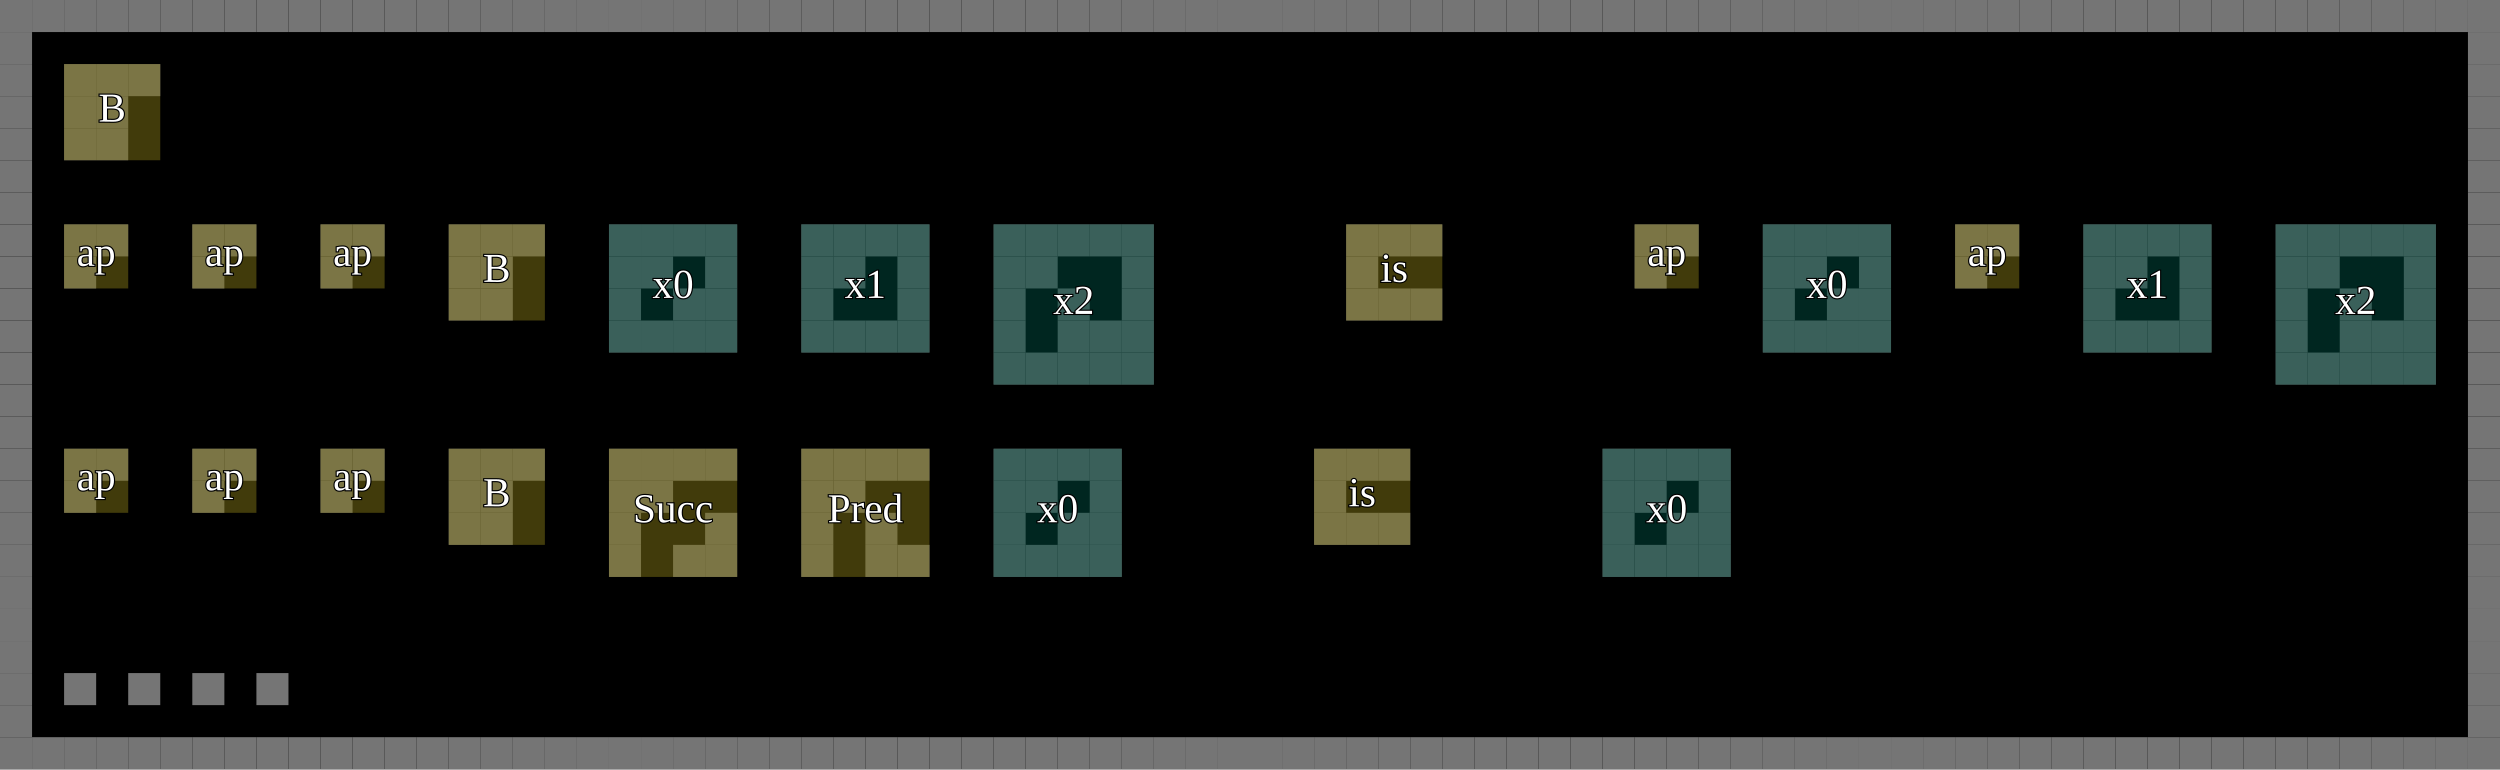
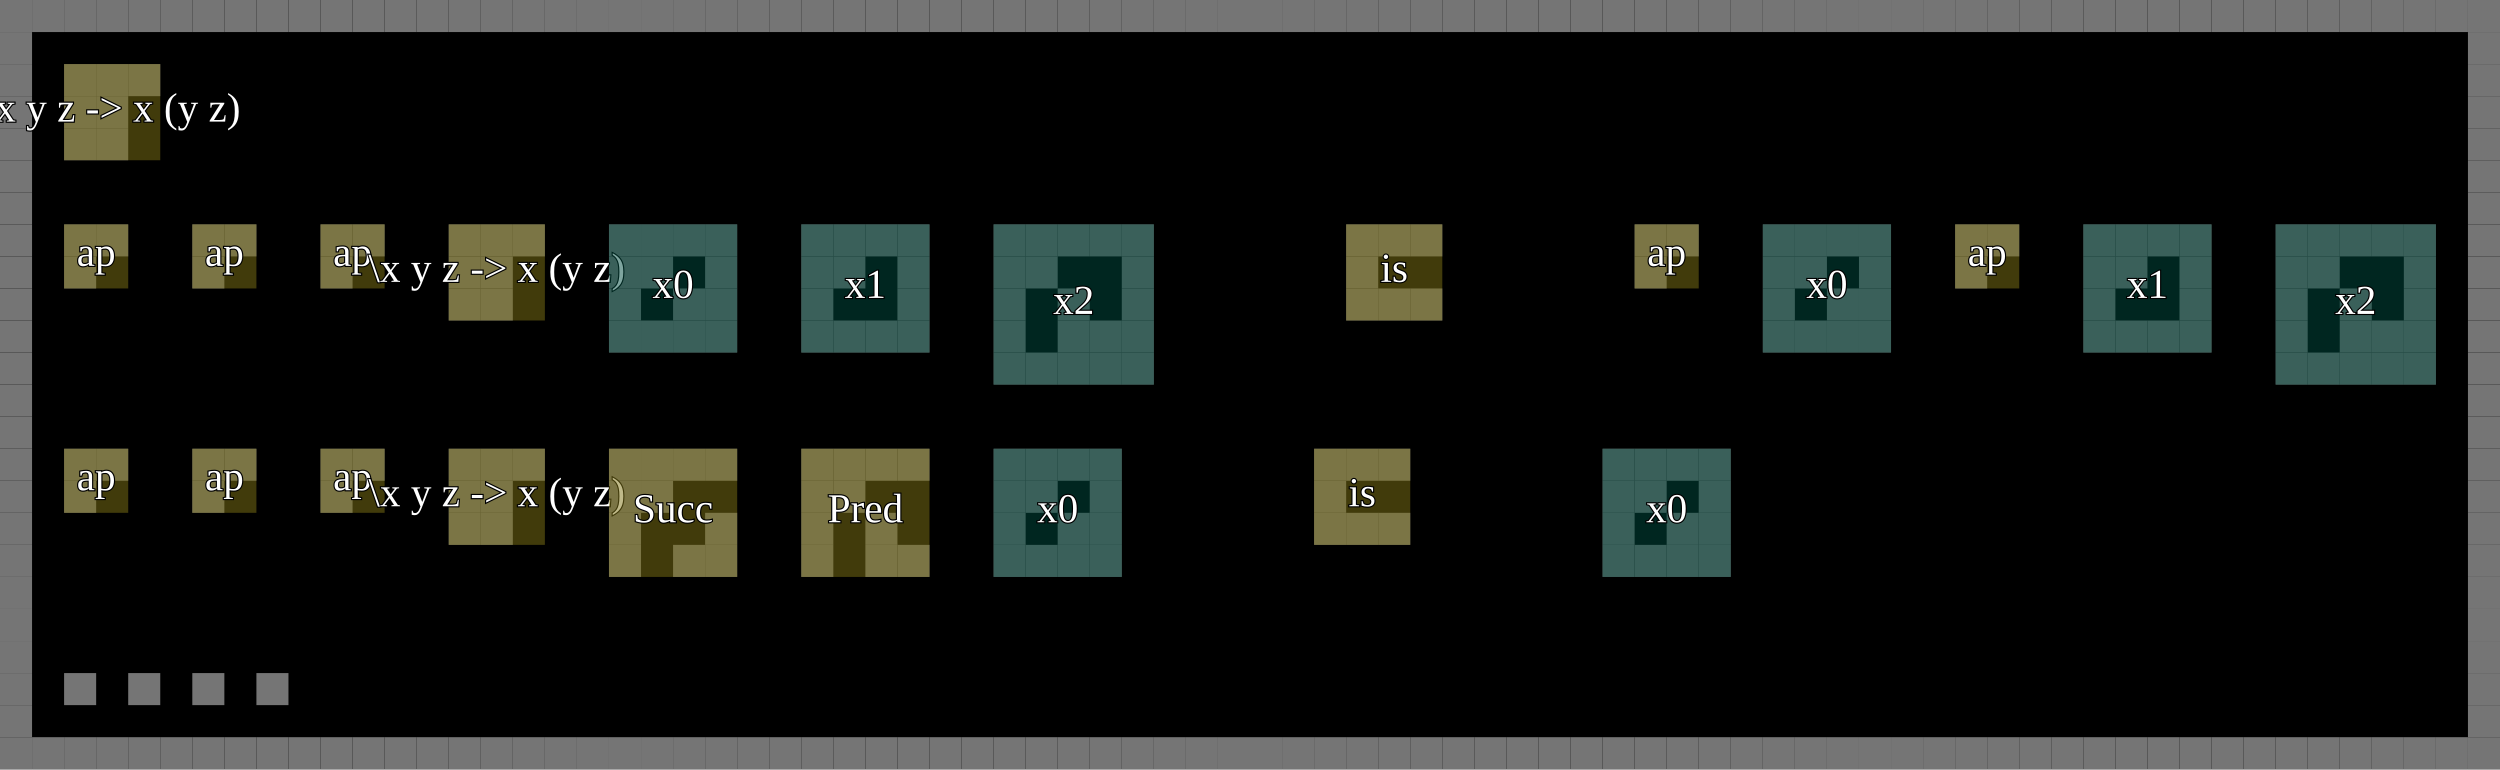
<svg xmlns="http://www.w3.org/2000/svg" height="336" width="1092">
  <rect y="0" x="0" height="336" width="1092" fill="black" />
  <rect y="0" x="0" height="14" width="14" fill="#757575" />
  <rect y="0" x="14" height="14" width="14" fill="#757575" />
  <rect y="0" x="28" height="14" width="14" fill="#757575" />
  <rect y="0" x="42" height="14" width="14" fill="#757575" />
  <rect y="0" x="56" height="14" width="14" fill="#757575" />
  <rect y="0" x="70" height="14" width="14" fill="#757575" />
  <rect y="0" x="84" height="14" width="14" fill="#757575" />
  <rect y="0" x="98" height="14" width="14" fill="#757575" />
  <rect y="0" x="112" height="14" width="14" fill="#757575" />
  <rect y="0" x="126" height="14" width="14" fill="#757575" />
  <rect y="0" x="140" height="14" width="14" fill="#757575" />
  <rect y="0" x="154" height="14" width="14" fill="#757575" />
  <rect y="0" x="168" height="14" width="14" fill="#757575" />
  <rect y="0" x="182" height="14" width="14" fill="#757575" />
  <rect y="0" x="196" height="14" width="14" fill="#757575" />
  <rect y="0" x="210" height="14" width="14" fill="#757575" />
  <rect y="0" x="224" height="14" width="14" fill="#757575" />
  <rect y="0" x="238" height="14" width="14" fill="#757575" />
  <rect y="0" x="252" height="14" width="14" fill="#757575" />
  <rect y="0" x="266" height="14" width="14" fill="#757575" />
  <rect y="0" x="280" height="14" width="14" fill="#757575" />
  <rect y="0" x="294" height="14" width="14" fill="#757575" />
  <rect y="0" x="308" height="14" width="14" fill="#757575" />
  <rect y="0" x="322" height="14" width="14" fill="#757575" />
  <rect y="0" x="336" height="14" width="14" fill="#757575" />
  <rect y="0" x="350" height="14" width="14" fill="#757575" />
  <rect y="0" x="364" height="14" width="14" fill="#757575" />
  <rect y="0" x="378" height="14" width="14" fill="#757575" />
  <rect y="0" x="392" height="14" width="14" fill="#757575" />
  <rect y="0" x="406" height="14" width="14" fill="#757575" />
  <rect y="0" x="420" height="14" width="14" fill="#757575" />
  <rect y="0" x="434" height="14" width="14" fill="#757575" />
  <rect y="0" x="448" height="14" width="14" fill="#757575" />
  <rect y="0" x="462" height="14" width="14" fill="#757575" />
  <rect y="0" x="476" height="14" width="14" fill="#757575" />
  <rect y="0" x="490" height="14" width="14" fill="#757575" />
  <rect y="0" x="504" height="14" width="14" fill="#757575" />
  <rect y="0" x="518" height="14" width="14" fill="#757575" />
  <rect y="0" x="532" height="14" width="14" fill="#757575" />
  <rect y="0" x="546" height="14" width="14" fill="#757575" />
  <rect y="0" x="560" height="14" width="14" fill="#757575" />
  <rect y="0" x="574" height="14" width="14" fill="#757575" />
  <rect y="0" x="588" height="14" width="14" fill="#757575" />
  <rect y="0" x="602" height="14" width="14" fill="#757575" />
  <rect y="0" x="616" height="14" width="14" fill="#757575" />
  <rect y="0" x="630" height="14" width="14" fill="#757575" />
  <rect y="0" x="644" height="14" width="14" fill="#757575" />
  <rect y="0" x="658" height="14" width="14" fill="#757575" />
  <rect y="0" x="672" height="14" width="14" fill="#757575" />
  <rect y="0" x="686" height="14" width="14" fill="#757575" />
  <rect y="0" x="700" height="14" width="14" fill="#757575" />
  <rect y="0" x="714" height="14" width="14" fill="#757575" />
  <rect y="0" x="728" height="14" width="14" fill="#757575" />
  <rect y="0" x="742" height="14" width="14" fill="#757575" />
  <rect y="0" x="756" height="14" width="14" fill="#757575" />
  <rect y="0" x="770" height="14" width="14" fill="#757575" />
  <rect y="0" x="784" height="14" width="14" fill="#757575" />
  <rect y="0" x="798" height="14" width="14" fill="#757575" />
  <rect y="0" x="812" height="14" width="14" fill="#757575" />
  <rect y="0" x="826" height="14" width="14" fill="#757575" />
  <rect y="0" x="840" height="14" width="14" fill="#757575" />
  <rect y="0" x="854" height="14" width="14" fill="#757575" />
  <rect y="0" x="868" height="14" width="14" fill="#757575" />
  <rect y="0" x="882" height="14" width="14" fill="#757575" />
  <rect y="0" x="896" height="14" width="14" fill="#757575" />
  <rect y="0" x="910" height="14" width="14" fill="#757575" />
  <rect y="0" x="924" height="14" width="14" fill="#757575" />
  <rect y="0" x="938" height="14" width="14" fill="#757575" />
  <rect y="0" x="952" height="14" width="14" fill="#757575" />
  <rect y="0" x="966" height="14" width="14" fill="#757575" />
  <rect y="0" x="980" height="14" width="14" fill="#757575" />
  <rect y="0" x="994" height="14" width="14" fill="#757575" />
  <rect y="0" x="1008" height="14" width="14" fill="#757575" />
  <rect y="0" x="1022" height="14" width="14" fill="#757575" />
  <rect y="0" x="1036" height="14" width="14" fill="#757575" />
  <rect y="0" x="1050" height="14" width="14" fill="#757575" />
  <rect y="0" x="1064" height="14" width="14" fill="#757575" />
  <rect y="0" x="1078" height="14" width="14" fill="#757575" />
  <rect y="14" x="0" height="14" width="14" fill="#757575" />
  <rect y="14" x="1078" height="14" width="14" fill="#757575" />
  <rect y="28" x="0" height="14" width="14" fill="#757575" />
  <rect y="28" x="28" height="14" width="14" fill="#757575" />
  <rect y="28" x="42" height="14" width="14" fill="#757575" />
  <rect y="28" x="56" height="14" width="14" fill="#757575" />
  <rect y="28" x="1078" height="14" width="14" fill="#757575" />
  <rect y="42" x="0" height="14" width="14" fill="#757575" />
  <rect y="42" x="28" height="14" width="14" fill="#757575" />
  <rect y="42" x="42" height="14" width="14" fill="#757575" />
  <rect y="42" x="1078" height="14" width="14" fill="#757575" />
  <rect y="56" x="0" height="14" width="14" fill="#757575" />
  <rect y="56" x="28" height="14" width="14" fill="#757575" />
  <rect y="56" x="42" height="14" width="14" fill="#757575" />
  <rect y="56" x="1078" height="14" width="14" fill="#757575" />
  <rect y="70" x="0" height="14" width="14" fill="#757575" />
  <rect y="70" x="1078" height="14" width="14" fill="#757575" />
  <rect y="84" x="0" height="14" width="14" fill="#757575" />
  <rect y="84" x="1078" height="14" width="14" fill="#757575" />
  <rect y="98" x="0" height="14" width="14" fill="#757575" />
  <rect y="98" x="28" height="14" width="14" fill="#757575" />
  <rect y="98" x="42" height="14" width="14" fill="#757575" />
  <rect y="98" x="84" height="14" width="14" fill="#757575" />
  <rect y="98" x="98" height="14" width="14" fill="#757575" />
  <rect y="98" x="140" height="14" width="14" fill="#757575" />
  <rect y="98" x="154" height="14" width="14" fill="#757575" />
  <rect y="98" x="196" height="14" width="14" fill="#757575" />
  <rect y="98" x="210" height="14" width="14" fill="#757575" />
  <rect y="98" x="224" height="14" width="14" fill="#757575" />
  <rect y="98" x="266" height="14" width="14" fill="#757575" />
  <rect y="98" x="280" height="14" width="14" fill="#757575" />
  <rect y="98" x="294" height="14" width="14" fill="#757575" />
  <rect y="98" x="308" height="14" width="14" fill="#757575" />
  <rect y="98" x="350" height="14" width="14" fill="#757575" />
  <rect y="98" x="364" height="14" width="14" fill="#757575" />
  <rect y="98" x="378" height="14" width="14" fill="#757575" />
  <rect y="98" x="392" height="14" width="14" fill="#757575" />
  <rect y="98" x="434" height="14" width="14" fill="#757575" />
  <rect y="98" x="448" height="14" width="14" fill="#757575" />
  <rect y="98" x="462" height="14" width="14" fill="#757575" />
  <rect y="98" x="476" height="14" width="14" fill="#757575" />
  <rect y="98" x="490" height="14" width="14" fill="#757575" />
  <rect y="98" x="588" height="14" width="14" fill="#757575" />
  <rect y="98" x="602" height="14" width="14" fill="#757575" />
  <rect y="98" x="616" height="14" width="14" fill="#757575" />
  <rect y="98" x="714" height="14" width="14" fill="#757575" />
  <rect y="98" x="728" height="14" width="14" fill="#757575" />
  <rect y="98" x="770" height="14" width="14" fill="#757575" />
  <rect y="98" x="784" height="14" width="14" fill="#757575" />
  <rect y="98" x="798" height="14" width="14" fill="#757575" />
  <rect y="98" x="812" height="14" width="14" fill="#757575" />
  <rect y="98" x="854" height="14" width="14" fill="#757575" />
  <rect y="98" x="868" height="14" width="14" fill="#757575" />
  <rect y="98" x="910" height="14" width="14" fill="#757575" />
  <rect y="98" x="924" height="14" width="14" fill="#757575" />
  <rect y="98" x="938" height="14" width="14" fill="#757575" />
  <rect y="98" x="952" height="14" width="14" fill="#757575" />
  <rect y="98" x="994" height="14" width="14" fill="#757575" />
  <rect y="98" x="1008" height="14" width="14" fill="#757575" />
  <rect y="98" x="1022" height="14" width="14" fill="#757575" />
  <rect y="98" x="1036" height="14" width="14" fill="#757575" />
  <rect y="98" x="1050" height="14" width="14" fill="#757575" />
  <rect y="98" x="1078" height="14" width="14" fill="#757575" />
  <rect y="112" x="0" height="14" width="14" fill="#757575" />
  <rect y="112" x="28" height="14" width="14" fill="#757575" />
  <rect y="112" x="84" height="14" width="14" fill="#757575" />
  <rect y="112" x="140" height="14" width="14" fill="#757575" />
  <rect y="112" x="196" height="14" width="14" fill="#757575" />
  <rect y="112" x="210" height="14" width="14" fill="#757575" />
  <rect y="112" x="266" height="14" width="14" fill="#757575" />
  <rect y="112" x="280" height="14" width="14" fill="#757575" />
  <rect y="112" x="308" height="14" width="14" fill="#757575" />
  <rect y="112" x="350" height="14" width="14" fill="#757575" />
  <rect y="112" x="364" height="14" width="14" fill="#757575" />
  <rect y="112" x="392" height="14" width="14" fill="#757575" />
  <rect y="112" x="434" height="14" width="14" fill="#757575" />
  <rect y="112" x="448" height="14" width="14" fill="#757575" />
  <rect y="112" x="490" height="14" width="14" fill="#757575" />
  <rect y="112" x="588" height="14" width="14" fill="#757575" />
  <rect y="112" x="714" height="14" width="14" fill="#757575" />
  <rect y="112" x="770" height="14" width="14" fill="#757575" />
  <rect y="112" x="784" height="14" width="14" fill="#757575" />
  <rect y="112" x="812" height="14" width="14" fill="#757575" />
  <rect y="112" x="854" height="14" width="14" fill="#757575" />
  <rect y="112" x="910" height="14" width="14" fill="#757575" />
  <rect y="112" x="924" height="14" width="14" fill="#757575" />
  <rect y="112" x="952" height="14" width="14" fill="#757575" />
  <rect y="112" x="994" height="14" width="14" fill="#757575" />
  <rect y="112" x="1008" height="14" width="14" fill="#757575" />
  <rect y="112" x="1050" height="14" width="14" fill="#757575" />
  <rect y="112" x="1078" height="14" width="14" fill="#757575" />
  <rect y="126" x="0" height="14" width="14" fill="#757575" />
  <rect y="126" x="196" height="14" width="14" fill="#757575" />
  <rect y="126" x="210" height="14" width="14" fill="#757575" />
  <rect y="126" x="266" height="14" width="14" fill="#757575" />
  <rect y="126" x="294" height="14" width="14" fill="#757575" />
  <rect y="126" x="308" height="14" width="14" fill="#757575" />
  <rect y="126" x="350" height="14" width="14" fill="#757575" />
  <rect y="126" x="392" height="14" width="14" fill="#757575" />
  <rect y="126" x="434" height="14" width="14" fill="#757575" />
  <rect y="126" x="462" height="14" width="14" fill="#757575" />
  <rect y="126" x="490" height="14" width="14" fill="#757575" />
  <rect y="126" x="588" height="14" width="14" fill="#757575" />
  <rect y="126" x="602" height="14" width="14" fill="#757575" />
  <rect y="126" x="616" height="14" width="14" fill="#757575" />
  <rect y="126" x="770" height="14" width="14" fill="#757575" />
  <rect y="126" x="798" height="14" width="14" fill="#757575" />
  <rect y="126" x="812" height="14" width="14" fill="#757575" />
  <rect y="126" x="910" height="14" width="14" fill="#757575" />
  <rect y="126" x="952" height="14" width="14" fill="#757575" />
  <rect y="126" x="994" height="14" width="14" fill="#757575" />
  <rect y="126" x="1022" height="14" width="14" fill="#757575" />
  <rect y="126" x="1050" height="14" width="14" fill="#757575" />
  <rect y="126" x="1078" height="14" width="14" fill="#757575" />
  <rect y="140" x="0" height="14" width="14" fill="#757575" />
  <rect y="140" x="266" height="14" width="14" fill="#757575" />
  <rect y="140" x="280" height="14" width="14" fill="#757575" />
  <rect y="140" x="294" height="14" width="14" fill="#757575" />
  <rect y="140" x="308" height="14" width="14" fill="#757575" />
  <rect y="140" x="350" height="14" width="14" fill="#757575" />
  <rect y="140" x="364" height="14" width="14" fill="#757575" />
  <rect y="140" x="378" height="14" width="14" fill="#757575" />
  <rect y="140" x="392" height="14" width="14" fill="#757575" />
  <rect y="140" x="434" height="14" width="14" fill="#757575" />
  <rect y="140" x="462" height="14" width="14" fill="#757575" />
  <rect y="140" x="476" height="14" width="14" fill="#757575" />
  <rect y="140" x="490" height="14" width="14" fill="#757575" />
  <rect y="140" x="770" height="14" width="14" fill="#757575" />
  <rect y="140" x="784" height="14" width="14" fill="#757575" />
  <rect y="140" x="798" height="14" width="14" fill="#757575" />
  <rect y="140" x="812" height="14" width="14" fill="#757575" />
  <rect y="140" x="910" height="14" width="14" fill="#757575" />
  <rect y="140" x="924" height="14" width="14" fill="#757575" />
  <rect y="140" x="938" height="14" width="14" fill="#757575" />
  <rect y="140" x="952" height="14" width="14" fill="#757575" />
  <rect y="140" x="994" height="14" width="14" fill="#757575" />
  <rect y="140" x="1022" height="14" width="14" fill="#757575" />
  <rect y="140" x="1036" height="14" width="14" fill="#757575" />
  <rect y="140" x="1050" height="14" width="14" fill="#757575" />
  <rect y="140" x="1078" height="14" width="14" fill="#757575" />
  <rect y="154" x="0" height="14" width="14" fill="#757575" />
  <rect y="154" x="434" height="14" width="14" fill="#757575" />
  <rect y="154" x="448" height="14" width="14" fill="#757575" />
  <rect y="154" x="462" height="14" width="14" fill="#757575" />
  <rect y="154" x="476" height="14" width="14" fill="#757575" />
  <rect y="154" x="490" height="14" width="14" fill="#757575" />
  <rect y="154" x="994" height="14" width="14" fill="#757575" />
  <rect y="154" x="1008" height="14" width="14" fill="#757575" />
  <rect y="154" x="1022" height="14" width="14" fill="#757575" />
  <rect y="154" x="1036" height="14" width="14" fill="#757575" />
  <rect y="154" x="1050" height="14" width="14" fill="#757575" />
  <rect y="154" x="1078" height="14" width="14" fill="#757575" />
  <rect y="168" x="0" height="14" width="14" fill="#757575" />
  <rect y="168" x="1078" height="14" width="14" fill="#757575" />
  <rect y="182" x="0" height="14" width="14" fill="#757575" />
  <rect y="182" x="1078" height="14" width="14" fill="#757575" />
  <rect y="196" x="0" height="14" width="14" fill="#757575" />
  <rect y="196" x="28" height="14" width="14" fill="#757575" />
  <rect y="196" x="42" height="14" width="14" fill="#757575" />
  <rect y="196" x="84" height="14" width="14" fill="#757575" />
  <rect y="196" x="98" height="14" width="14" fill="#757575" />
  <rect y="196" x="140" height="14" width="14" fill="#757575" />
  <rect y="196" x="154" height="14" width="14" fill="#757575" />
  <rect y="196" x="196" height="14" width="14" fill="#757575" />
  <rect y="196" x="210" height="14" width="14" fill="#757575" />
  <rect y="196" x="224" height="14" width="14" fill="#757575" />
  <rect y="196" x="266" height="14" width="14" fill="#757575" />
  <rect y="196" x="280" height="14" width="14" fill="#757575" />
  <rect y="196" x="294" height="14" width="14" fill="#757575" />
  <rect y="196" x="308" height="14" width="14" fill="#757575" />
  <rect y="196" x="350" height="14" width="14" fill="#757575" />
  <rect y="196" x="364" height="14" width="14" fill="#757575" />
  <rect y="196" x="378" height="14" width="14" fill="#757575" />
  <rect y="196" x="392" height="14" width="14" fill="#757575" />
  <rect y="196" x="434" height="14" width="14" fill="#757575" />
  <rect y="196" x="448" height="14" width="14" fill="#757575" />
  <rect y="196" x="462" height="14" width="14" fill="#757575" />
  <rect y="196" x="476" height="14" width="14" fill="#757575" />
  <rect y="196" x="574" height="14" width="14" fill="#757575" />
  <rect y="196" x="588" height="14" width="14" fill="#757575" />
  <rect y="196" x="602" height="14" width="14" fill="#757575" />
  <rect y="196" x="700" height="14" width="14" fill="#757575" />
  <rect y="196" x="714" height="14" width="14" fill="#757575" />
  <rect y="196" x="728" height="14" width="14" fill="#757575" />
  <rect y="196" x="742" height="14" width="14" fill="#757575" />
  <rect y="196" x="1078" height="14" width="14" fill="#757575" />
  <rect y="210" x="0" height="14" width="14" fill="#757575" />
  <rect y="210" x="28" height="14" width="14" fill="#757575" />
  <rect y="210" x="84" height="14" width="14" fill="#757575" />
  <rect y="210" x="140" height="14" width="14" fill="#757575" />
  <rect y="210" x="196" height="14" width="14" fill="#757575" />
  <rect y="210" x="210" height="14" width="14" fill="#757575" />
  <rect y="210" x="266" height="14" width="14" fill="#757575" />
  <rect y="210" x="280" height="14" width="14" fill="#757575" />
  <rect y="210" x="350" height="14" width="14" fill="#757575" />
  <rect y="210" x="364" height="14" width="14" fill="#757575" />
  <rect y="210" x="434" height="14" width="14" fill="#757575" />
  <rect y="210" x="448" height="14" width="14" fill="#757575" />
  <rect y="210" x="476" height="14" width="14" fill="#757575" />
  <rect y="210" x="574" height="14" width="14" fill="#757575" />
  <rect y="210" x="700" height="14" width="14" fill="#757575" />
  <rect y="210" x="714" height="14" width="14" fill="#757575" />
  <rect y="210" x="742" height="14" width="14" fill="#757575" />
  <rect y="210" x="1078" height="14" width="14" fill="#757575" />
  <rect y="224" x="0" height="14" width="14" fill="#757575" />
  <rect y="224" x="196" height="14" width="14" fill="#757575" />
  <rect y="224" x="210" height="14" width="14" fill="#757575" />
  <rect y="224" x="266" height="14" width="14" fill="#757575" />
  <rect y="224" x="308" height="14" width="14" fill="#757575" />
  <rect y="224" x="350" height="14" width="14" fill="#757575" />
  <rect y="224" x="378" height="14" width="14" fill="#757575" />
  <rect y="224" x="434" height="14" width="14" fill="#757575" />
  <rect y="224" x="462" height="14" width="14" fill="#757575" />
  <rect y="224" x="476" height="14" width="14" fill="#757575" />
  <rect y="224" x="574" height="14" width="14" fill="#757575" />
  <rect y="224" x="588" height="14" width="14" fill="#757575" />
  <rect y="224" x="602" height="14" width="14" fill="#757575" />
  <rect y="224" x="700" height="14" width="14" fill="#757575" />
  <rect y="224" x="728" height="14" width="14" fill="#757575" />
  <rect y="224" x="742" height="14" width="14" fill="#757575" />
  <rect y="224" x="1078" height="14" width="14" fill="#757575" />
  <rect y="238" x="0" height="14" width="14" fill="#757575" />
  <rect y="238" x="266" height="14" width="14" fill="#757575" />
  <rect y="238" x="294" height="14" width="14" fill="#757575" />
  <rect y="238" x="308" height="14" width="14" fill="#757575" />
  <rect y="238" x="350" height="14" width="14" fill="#757575" />
  <rect y="238" x="378" height="14" width="14" fill="#757575" />
  <rect y="238" x="392" height="14" width="14" fill="#757575" />
  <rect y="238" x="434" height="14" width="14" fill="#757575" />
  <rect y="238" x="448" height="14" width="14" fill="#757575" />
  <rect y="238" x="462" height="14" width="14" fill="#757575" />
  <rect y="238" x="476" height="14" width="14" fill="#757575" />
  <rect y="238" x="700" height="14" width="14" fill="#757575" />
  <rect y="238" x="714" height="14" width="14" fill="#757575" />
  <rect y="238" x="728" height="14" width="14" fill="#757575" />
  <rect y="238" x="742" height="14" width="14" fill="#757575" />
  <rect y="238" x="1078" height="14" width="14" fill="#757575" />
  <rect y="252" x="0" height="14" width="14" fill="#757575" />
  <rect y="252" x="1078" height="14" width="14" fill="#757575" />
  <rect y="266" x="0" height="14" width="14" fill="#757575" />
  <rect y="266" x="1078" height="14" width="14" fill="#757575" />
  <rect y="280" x="0" height="14" width="14" fill="#757575" />
  <rect y="280" x="1078" height="14" width="14" fill="#757575" />
  <rect y="294" x="0" height="14" width="14" fill="#757575" />
  <rect y="294" x="28" height="14" width="14" fill="#757575" />
  <rect y="294" x="56" height="14" width="14" fill="#757575" />
  <rect y="294" x="84" height="14" width="14" fill="#757575" />
  <rect y="294" x="112" height="14" width="14" fill="#757575" />
  <rect y="294" x="1078" height="14" width="14" fill="#757575" />
  <rect y="308" x="0" height="14" width="14" fill="#757575" />
  <rect y="308" x="1078" height="14" width="14" fill="#757575" />
  <rect y="322" x="0" height="14" width="14" fill="#757575" />
  <rect y="322" x="14" height="14" width="14" fill="#757575" />
  <rect y="322" x="28" height="14" width="14" fill="#757575" />
  <rect y="322" x="42" height="14" width="14" fill="#757575" />
  <rect y="322" x="56" height="14" width="14" fill="#757575" />
  <rect y="322" x="70" height="14" width="14" fill="#757575" />
  <rect y="322" x="84" height="14" width="14" fill="#757575" />
  <rect y="322" x="98" height="14" width="14" fill="#757575" />
  <rect y="322" x="112" height="14" width="14" fill="#757575" />
  <rect y="322" x="126" height="14" width="14" fill="#757575" />
  <rect y="322" x="140" height="14" width="14" fill="#757575" />
  <rect y="322" x="154" height="14" width="14" fill="#757575" />
  <rect y="322" x="168" height="14" width="14" fill="#757575" />
  <rect y="322" x="182" height="14" width="14" fill="#757575" />
  <rect y="322" x="196" height="14" width="14" fill="#757575" />
  <rect y="322" x="210" height="14" width="14" fill="#757575" />
  <rect y="322" x="224" height="14" width="14" fill="#757575" />
  <rect y="322" x="238" height="14" width="14" fill="#757575" />
  <rect y="322" x="252" height="14" width="14" fill="#757575" />
  <rect y="322" x="266" height="14" width="14" fill="#757575" />
  <rect y="322" x="280" height="14" width="14" fill="#757575" />
  <rect y="322" x="294" height="14" width="14" fill="#757575" />
  <rect y="322" x="308" height="14" width="14" fill="#757575" />
  <rect y="322" x="322" height="14" width="14" fill="#757575" />
  <rect y="322" x="336" height="14" width="14" fill="#757575" />
  <rect y="322" x="350" height="14" width="14" fill="#757575" />
  <rect y="322" x="364" height="14" width="14" fill="#757575" />
  <rect y="322" x="378" height="14" width="14" fill="#757575" />
  <rect y="322" x="392" height="14" width="14" fill="#757575" />
  <rect y="322" x="406" height="14" width="14" fill="#757575" />
  <rect y="322" x="420" height="14" width="14" fill="#757575" />
  <rect y="322" x="434" height="14" width="14" fill="#757575" />
  <rect y="322" x="448" height="14" width="14" fill="#757575" />
  <rect y="322" x="462" height="14" width="14" fill="#757575" />
  <rect y="322" x="476" height="14" width="14" fill="#757575" />
  <rect y="322" x="490" height="14" width="14" fill="#757575" />
  <rect y="322" x="504" height="14" width="14" fill="#757575" />
  <rect y="322" x="518" height="14" width="14" fill="#757575" />
  <rect y="322" x="532" height="14" width="14" fill="#757575" />
  <rect y="322" x="546" height="14" width="14" fill="#757575" />
  <rect y="322" x="560" height="14" width="14" fill="#757575" />
  <rect y="322" x="574" height="14" width="14" fill="#757575" />
  <rect y="322" x="588" height="14" width="14" fill="#757575" />
  <rect y="322" x="602" height="14" width="14" fill="#757575" />
  <rect y="322" x="616" height="14" width="14" fill="#757575" />
  <rect y="322" x="630" height="14" width="14" fill="#757575" />
  <rect y="322" x="644" height="14" width="14" fill="#757575" />
  <rect y="322" x="658" height="14" width="14" fill="#757575" />
  <rect y="322" x="672" height="14" width="14" fill="#757575" />
  <rect y="322" x="686" height="14" width="14" fill="#757575" />
  <rect y="322" x="700" height="14" width="14" fill="#757575" />
  <rect y="322" x="714" height="14" width="14" fill="#757575" />
  <rect y="322" x="728" height="14" width="14" fill="#757575" />
  <rect y="322" x="742" height="14" width="14" fill="#757575" />
  <rect y="322" x="756" height="14" width="14" fill="#757575" />
  <rect y="322" x="770" height="14" width="14" fill="#757575" />
  <rect y="322" x="784" height="14" width="14" fill="#757575" />
  <rect y="322" x="798" height="14" width="14" fill="#757575" />
  <rect y="322" x="812" height="14" width="14" fill="#757575" />
  <rect y="322" x="826" height="14" width="14" fill="#757575" />
  <rect y="322" x="840" height="14" width="14" fill="#757575" />
  <rect y="322" x="854" height="14" width="14" fill="#757575" />
  <rect y="322" x="868" height="14" width="14" fill="#757575" />
  <rect y="322" x="882" height="14" width="14" fill="#757575" />
  <rect y="322" x="896" height="14" width="14" fill="#757575" />
  <rect y="322" x="910" height="14" width="14" fill="#757575" />
  <rect y="322" x="924" height="14" width="14" fill="#757575" />
  <rect y="322" x="938" height="14" width="14" fill="#757575" />
  <rect y="322" x="952" height="14" width="14" fill="#757575" />
  <rect y="322" x="966" height="14" width="14" fill="#757575" />
  <rect y="322" x="980" height="14" width="14" fill="#757575" />
  <rect y="322" x="994" height="14" width="14" fill="#757575" />
  <rect y="322" x="1008" height="14" width="14" fill="#757575" />
  <rect y="322" x="1022" height="14" width="14" fill="#757575" />
  <rect y="322" x="1036" height="14" width="14" fill="#757575" />
  <rect y="322" x="1050" height="14" width="14" fill="#757575" />
  <rect y="322" x="1064" height="14" width="14" fill="#757575" />
  <rect y="322" x="1078" height="14" width="14" fill="#757575" />
  <rect y="28" x="28" height="42" width="42" fill="#827717" fill-opacity="0.5" />
  <text y="49" x="49" dominant-baseline="middle" text-anchor="middle" fill="white" style="paint-order: stroke; fill: white; stroke: black; stroke-width: 1px; font-family=&quot;monospace&quot;; font-size: 18px">
-     <tspan x="49" dy="0em">B</tspan>
+     <tspan x="49" dy="0em">\x y z -&gt; x (y z)</tspan>
  </text>
  <rect y="98" x="28" height="28" width="28" fill="#827717" fill-opacity="0.5" />
  <text y="112" x="42" dominant-baseline="middle" text-anchor="middle" fill="white" style="paint-order: stroke; fill: white; stroke: black; stroke-width: 1px; font-family=&quot;monospace&quot;; font-size: 18px">
    <tspan x="42" dy="0em">ap</tspan>
  </text>
  <rect y="98" x="84" height="28" width="28" fill="#827717" fill-opacity="0.5" />
  <text y="112" x="98" dominant-baseline="middle" text-anchor="middle" fill="white" style="paint-order: stroke; fill: white; stroke: black; stroke-width: 1px; font-family=&quot;monospace&quot;; font-size: 18px">
    <tspan x="98" dy="0em">ap</tspan>
  </text>
  <rect y="98" x="140" height="28" width="28" fill="#827717" fill-opacity="0.5" />
  <text y="112" x="154" dominant-baseline="middle" text-anchor="middle" fill="white" style="paint-order: stroke; fill: white; stroke: black; stroke-width: 1px; font-family=&quot;monospace&quot;; font-size: 18px">
    <tspan x="154" dy="0em">ap</tspan>
  </text>
  <rect y="98" x="196" height="42" width="42" fill="#827717" fill-opacity="0.5" />
  <text y="119" x="217" dominant-baseline="middle" text-anchor="middle" fill="white" style="paint-order: stroke; fill: white; stroke: black; stroke-width: 1px; font-family=&quot;monospace&quot;; font-size: 18px">
-     <tspan x="217" dy="0em">B</tspan>
+     <tspan x="217" dy="0em">\x y z -&gt; x (y z)</tspan>
  </text>
  <rect y="98" x="266" height="56" width="56" fill="#004D40" fill-opacity="0.5" />
  <text y="126" x="294" dominant-baseline="middle" text-anchor="middle" fill="white" style="paint-order: stroke; fill: white; stroke: black; stroke-width: 1px; font-family=&quot;monospace&quot;; font-size: 18px">
    <tspan x="294" dy="0em">x0</tspan>
  </text>
  <rect y="98" x="350" height="56" width="56" fill="#004D40" fill-opacity="0.5" />
  <text y="126" x="378" dominant-baseline="middle" text-anchor="middle" fill="white" style="paint-order: stroke; fill: white; stroke: black; stroke-width: 1px; font-family=&quot;monospace&quot;; font-size: 18px">
    <tspan x="378" dy="0em">x1</tspan>
  </text>
  <rect y="98" x="434" height="70" width="70" fill="#004D40" fill-opacity="0.5" />
  <text y="133" x="469" dominant-baseline="middle" text-anchor="middle" fill="white" style="paint-order: stroke; fill: white; stroke: black; stroke-width: 1px; font-family=&quot;monospace&quot;; font-size: 18px">
    <tspan x="469" dy="0em">x2</tspan>
  </text>
  <rect y="98" x="588" height="42" width="42" fill="#827717" fill-opacity="0.5" />
  <text y="119" x="609" dominant-baseline="middle" text-anchor="middle" fill="white" style="paint-order: stroke; fill: white; stroke: black; stroke-width: 1px; font-family=&quot;monospace&quot;; font-size: 18px">
    <tspan x="609" dy="0em">is</tspan>
  </text>
  <rect y="98" x="714" height="28" width="28" fill="#827717" fill-opacity="0.5" />
  <text y="112" x="728" dominant-baseline="middle" text-anchor="middle" fill="white" style="paint-order: stroke; fill: white; stroke: black; stroke-width: 1px; font-family=&quot;monospace&quot;; font-size: 18px">
    <tspan x="728" dy="0em">ap</tspan>
  </text>
  <rect y="98" x="770" height="56" width="56" fill="#004D40" fill-opacity="0.5" />
  <text y="126" x="798" dominant-baseline="middle" text-anchor="middle" fill="white" style="paint-order: stroke; fill: white; stroke: black; stroke-width: 1px; font-family=&quot;monospace&quot;; font-size: 18px">
    <tspan x="798" dy="0em">x0</tspan>
  </text>
  <rect y="98" x="854" height="28" width="28" fill="#827717" fill-opacity="0.5" />
  <text y="112" x="868" dominant-baseline="middle" text-anchor="middle" fill="white" style="paint-order: stroke; fill: white; stroke: black; stroke-width: 1px; font-family=&quot;monospace&quot;; font-size: 18px">
    <tspan x="868" dy="0em">ap</tspan>
  </text>
  <rect y="98" x="910" height="56" width="56" fill="#004D40" fill-opacity="0.5" />
  <text y="126" x="938" dominant-baseline="middle" text-anchor="middle" fill="white" style="paint-order: stroke; fill: white; stroke: black; stroke-width: 1px; font-family=&quot;monospace&quot;; font-size: 18px">
    <tspan x="938" dy="0em">x1</tspan>
  </text>
  <rect y="98" x="994" height="70" width="70" fill="#004D40" fill-opacity="0.5" />
  <text y="133" x="1029" dominant-baseline="middle" text-anchor="middle" fill="white" style="paint-order: stroke; fill: white; stroke: black; stroke-width: 1px; font-family=&quot;monospace&quot;; font-size: 18px">
    <tspan x="1029" dy="0em">x2</tspan>
  </text>
  <rect y="196" x="28" height="28" width="28" fill="#827717" fill-opacity="0.5" />
  <text y="210" x="42" dominant-baseline="middle" text-anchor="middle" fill="white" style="paint-order: stroke; fill: white; stroke: black; stroke-width: 1px; font-family=&quot;monospace&quot;; font-size: 18px">
    <tspan x="42" dy="0em">ap</tspan>
  </text>
  <rect y="196" x="84" height="28" width="28" fill="#827717" fill-opacity="0.5" />
  <text y="210" x="98" dominant-baseline="middle" text-anchor="middle" fill="white" style="paint-order: stroke; fill: white; stroke: black; stroke-width: 1px; font-family=&quot;monospace&quot;; font-size: 18px">
    <tspan x="98" dy="0em">ap</tspan>
  </text>
  <rect y="196" x="140" height="28" width="28" fill="#827717" fill-opacity="0.5" />
  <text y="210" x="154" dominant-baseline="middle" text-anchor="middle" fill="white" style="paint-order: stroke; fill: white; stroke: black; stroke-width: 1px; font-family=&quot;monospace&quot;; font-size: 18px">
    <tspan x="154" dy="0em">ap</tspan>
  </text>
  <rect y="196" x="196" height="42" width="42" fill="#827717" fill-opacity="0.5" />
  <text y="217" x="217" dominant-baseline="middle" text-anchor="middle" fill="white" style="paint-order: stroke; fill: white; stroke: black; stroke-width: 1px; font-family=&quot;monospace&quot;; font-size: 18px">
-     <tspan x="217" dy="0em">B</tspan>
+     <tspan x="217" dy="0em">\x y z -&gt; x (y z)</tspan>
  </text>
  <rect y="196" x="266" height="56" width="56" fill="#827717" fill-opacity="0.5" />
  <text y="224" x="294" dominant-baseline="middle" text-anchor="middle" fill="white" style="paint-order: stroke; fill: white; stroke: black; stroke-width: 1px; font-family=&quot;monospace&quot;; font-size: 18px">
    <tspan x="294" dy="0em">Succ</tspan>
  </text>
  <rect y="196" x="350" height="56" width="56" fill="#827717" fill-opacity="0.5" />
  <text y="224" x="378" dominant-baseline="middle" text-anchor="middle" fill="white" style="paint-order: stroke; fill: white; stroke: black; stroke-width: 1px; font-family=&quot;monospace&quot;; font-size: 18px">
    <tspan x="378" dy="0em">Pred</tspan>
  </text>
  <rect y="196" x="434" height="56" width="56" fill="#004D40" fill-opacity="0.5" />
  <text y="224" x="462" dominant-baseline="middle" text-anchor="middle" fill="white" style="paint-order: stroke; fill: white; stroke: black; stroke-width: 1px; font-family=&quot;monospace&quot;; font-size: 18px">
    <tspan x="462" dy="0em">x0</tspan>
  </text>
  <rect y="196" x="574" height="42" width="42" fill="#827717" fill-opacity="0.5" />
  <text y="217" x="595" dominant-baseline="middle" text-anchor="middle" fill="white" style="paint-order: stroke; fill: white; stroke: black; stroke-width: 1px; font-family=&quot;monospace&quot;; font-size: 18px">
    <tspan x="595" dy="0em">is</tspan>
  </text>
  <rect y="196" x="700" height="56" width="56" fill="#004D40" fill-opacity="0.5" />
  <text y="224" x="728" dominant-baseline="middle" text-anchor="middle" fill="white" style="paint-order: stroke; fill: white; stroke: black; stroke-width: 1px; font-family=&quot;monospace&quot;; font-size: 18px">
    <tspan x="728" dy="0em">x0</tspan>
  </text>
</svg>
